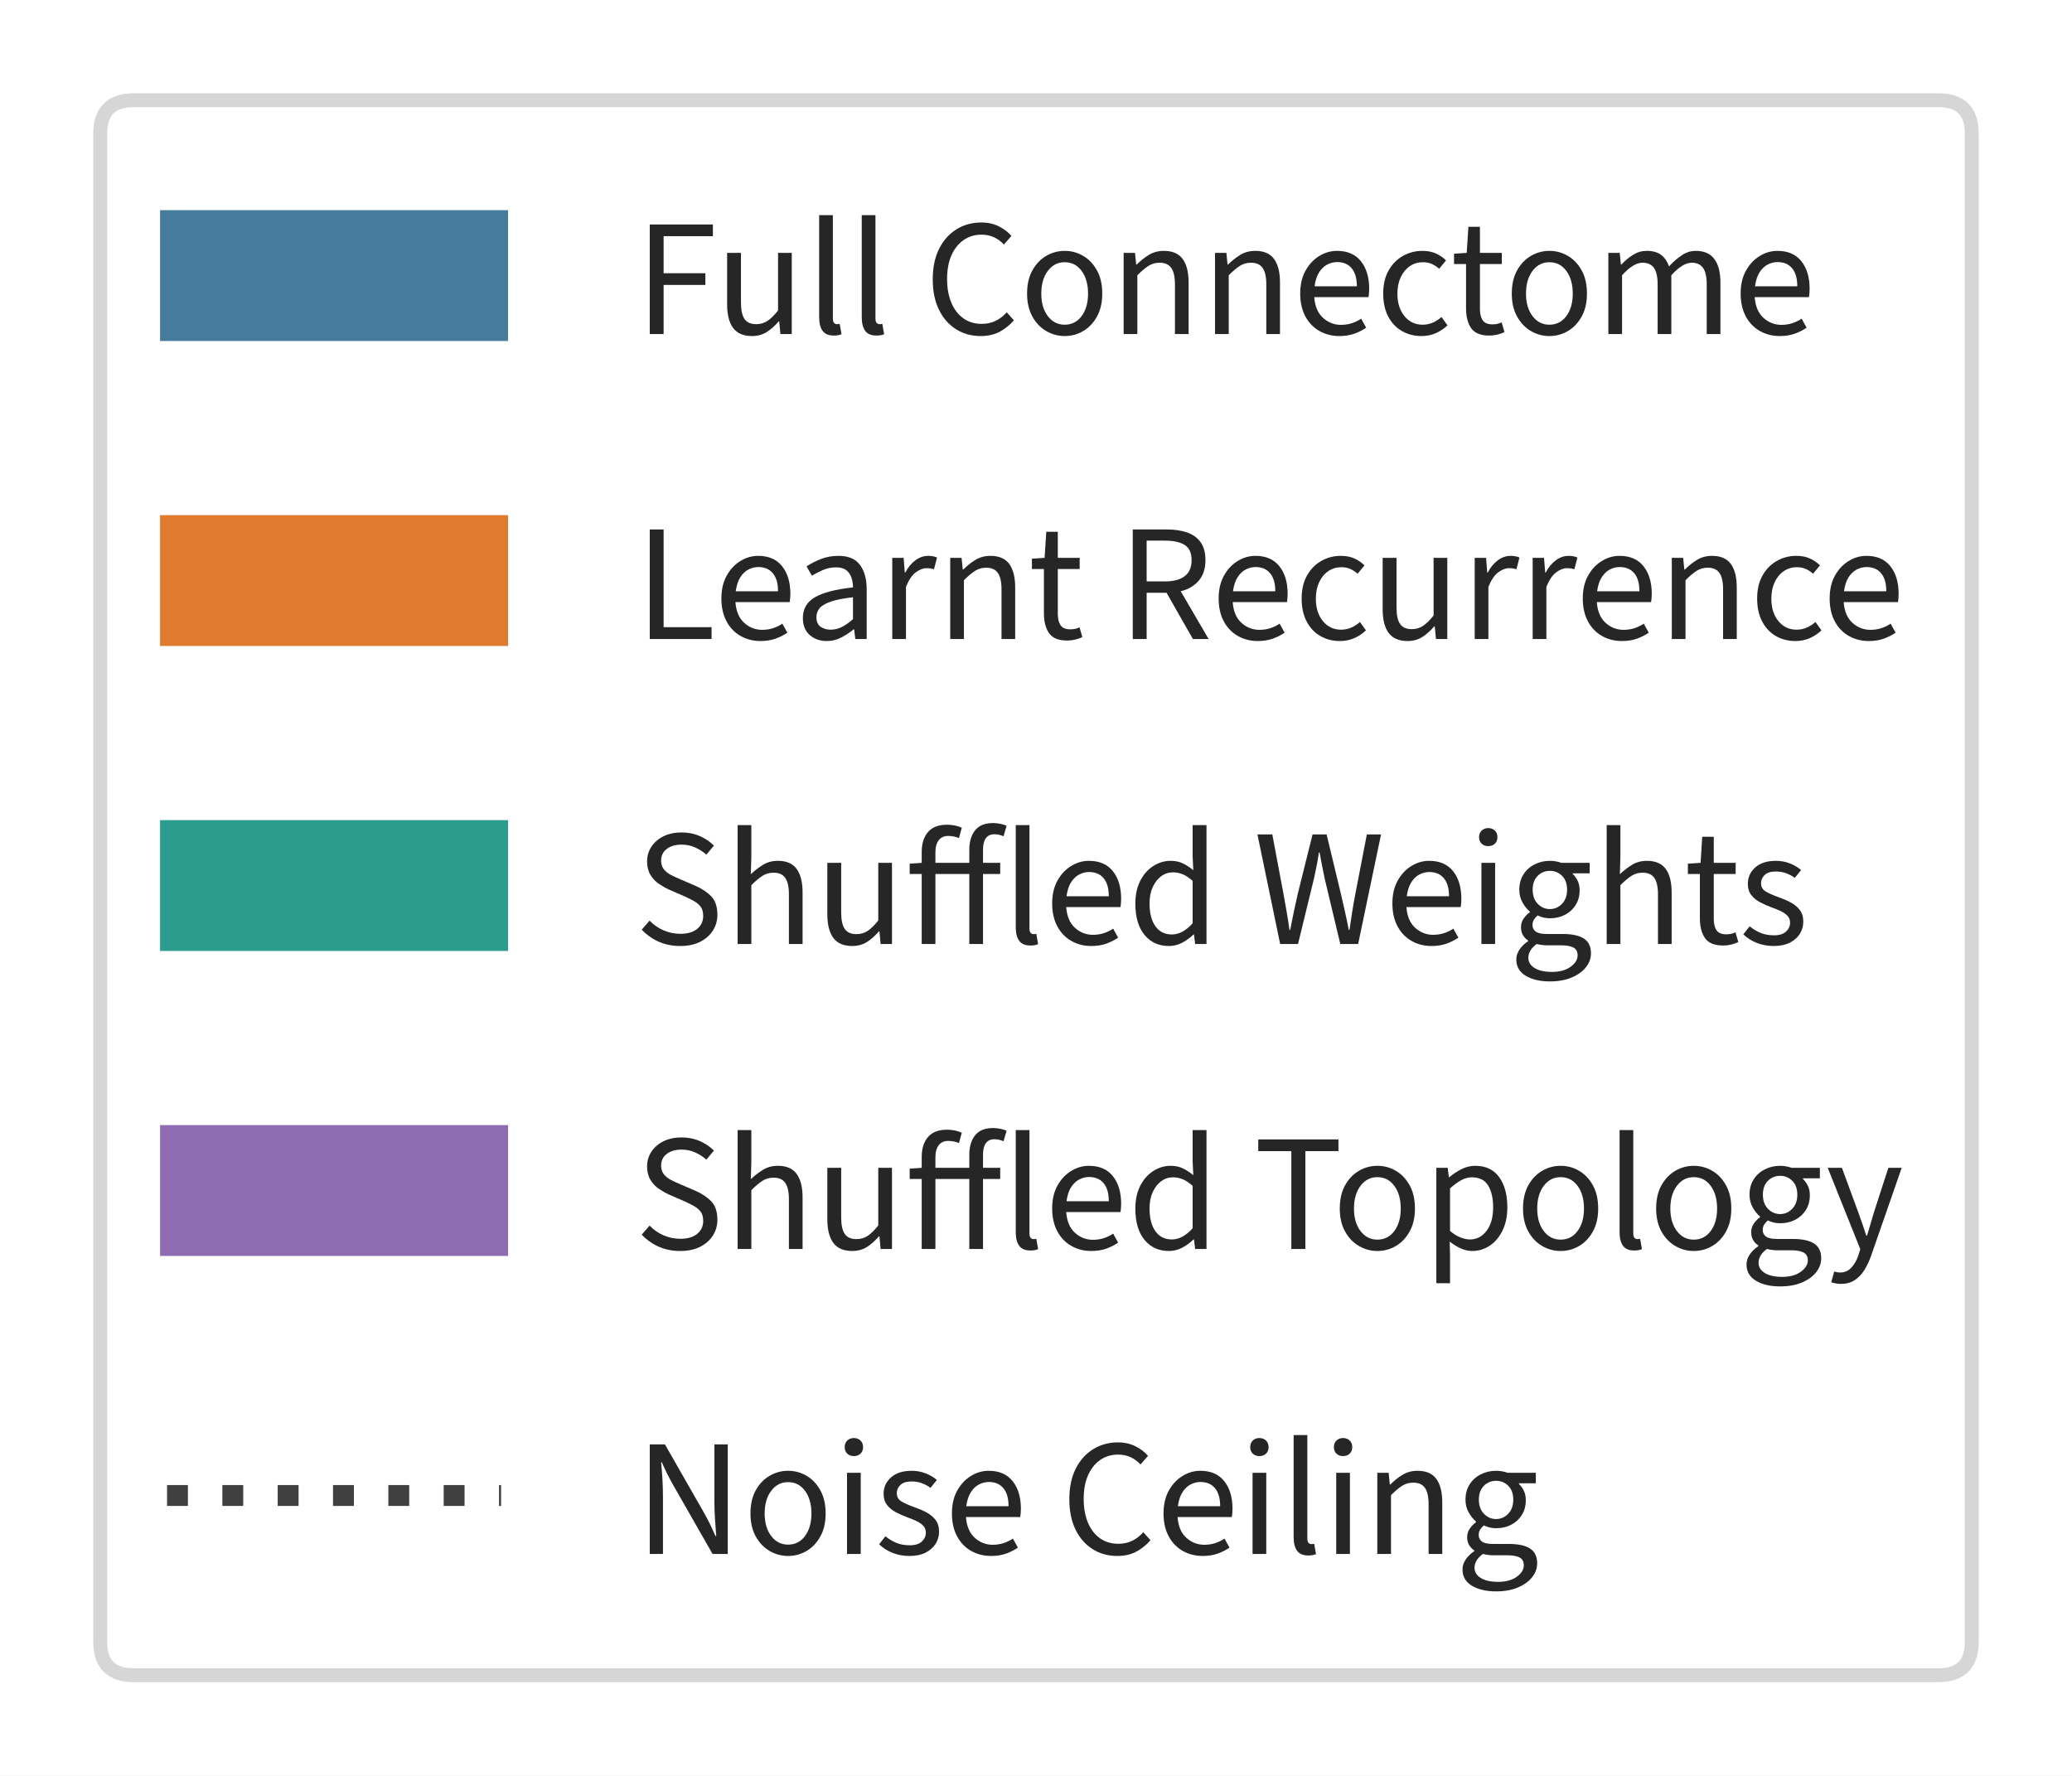
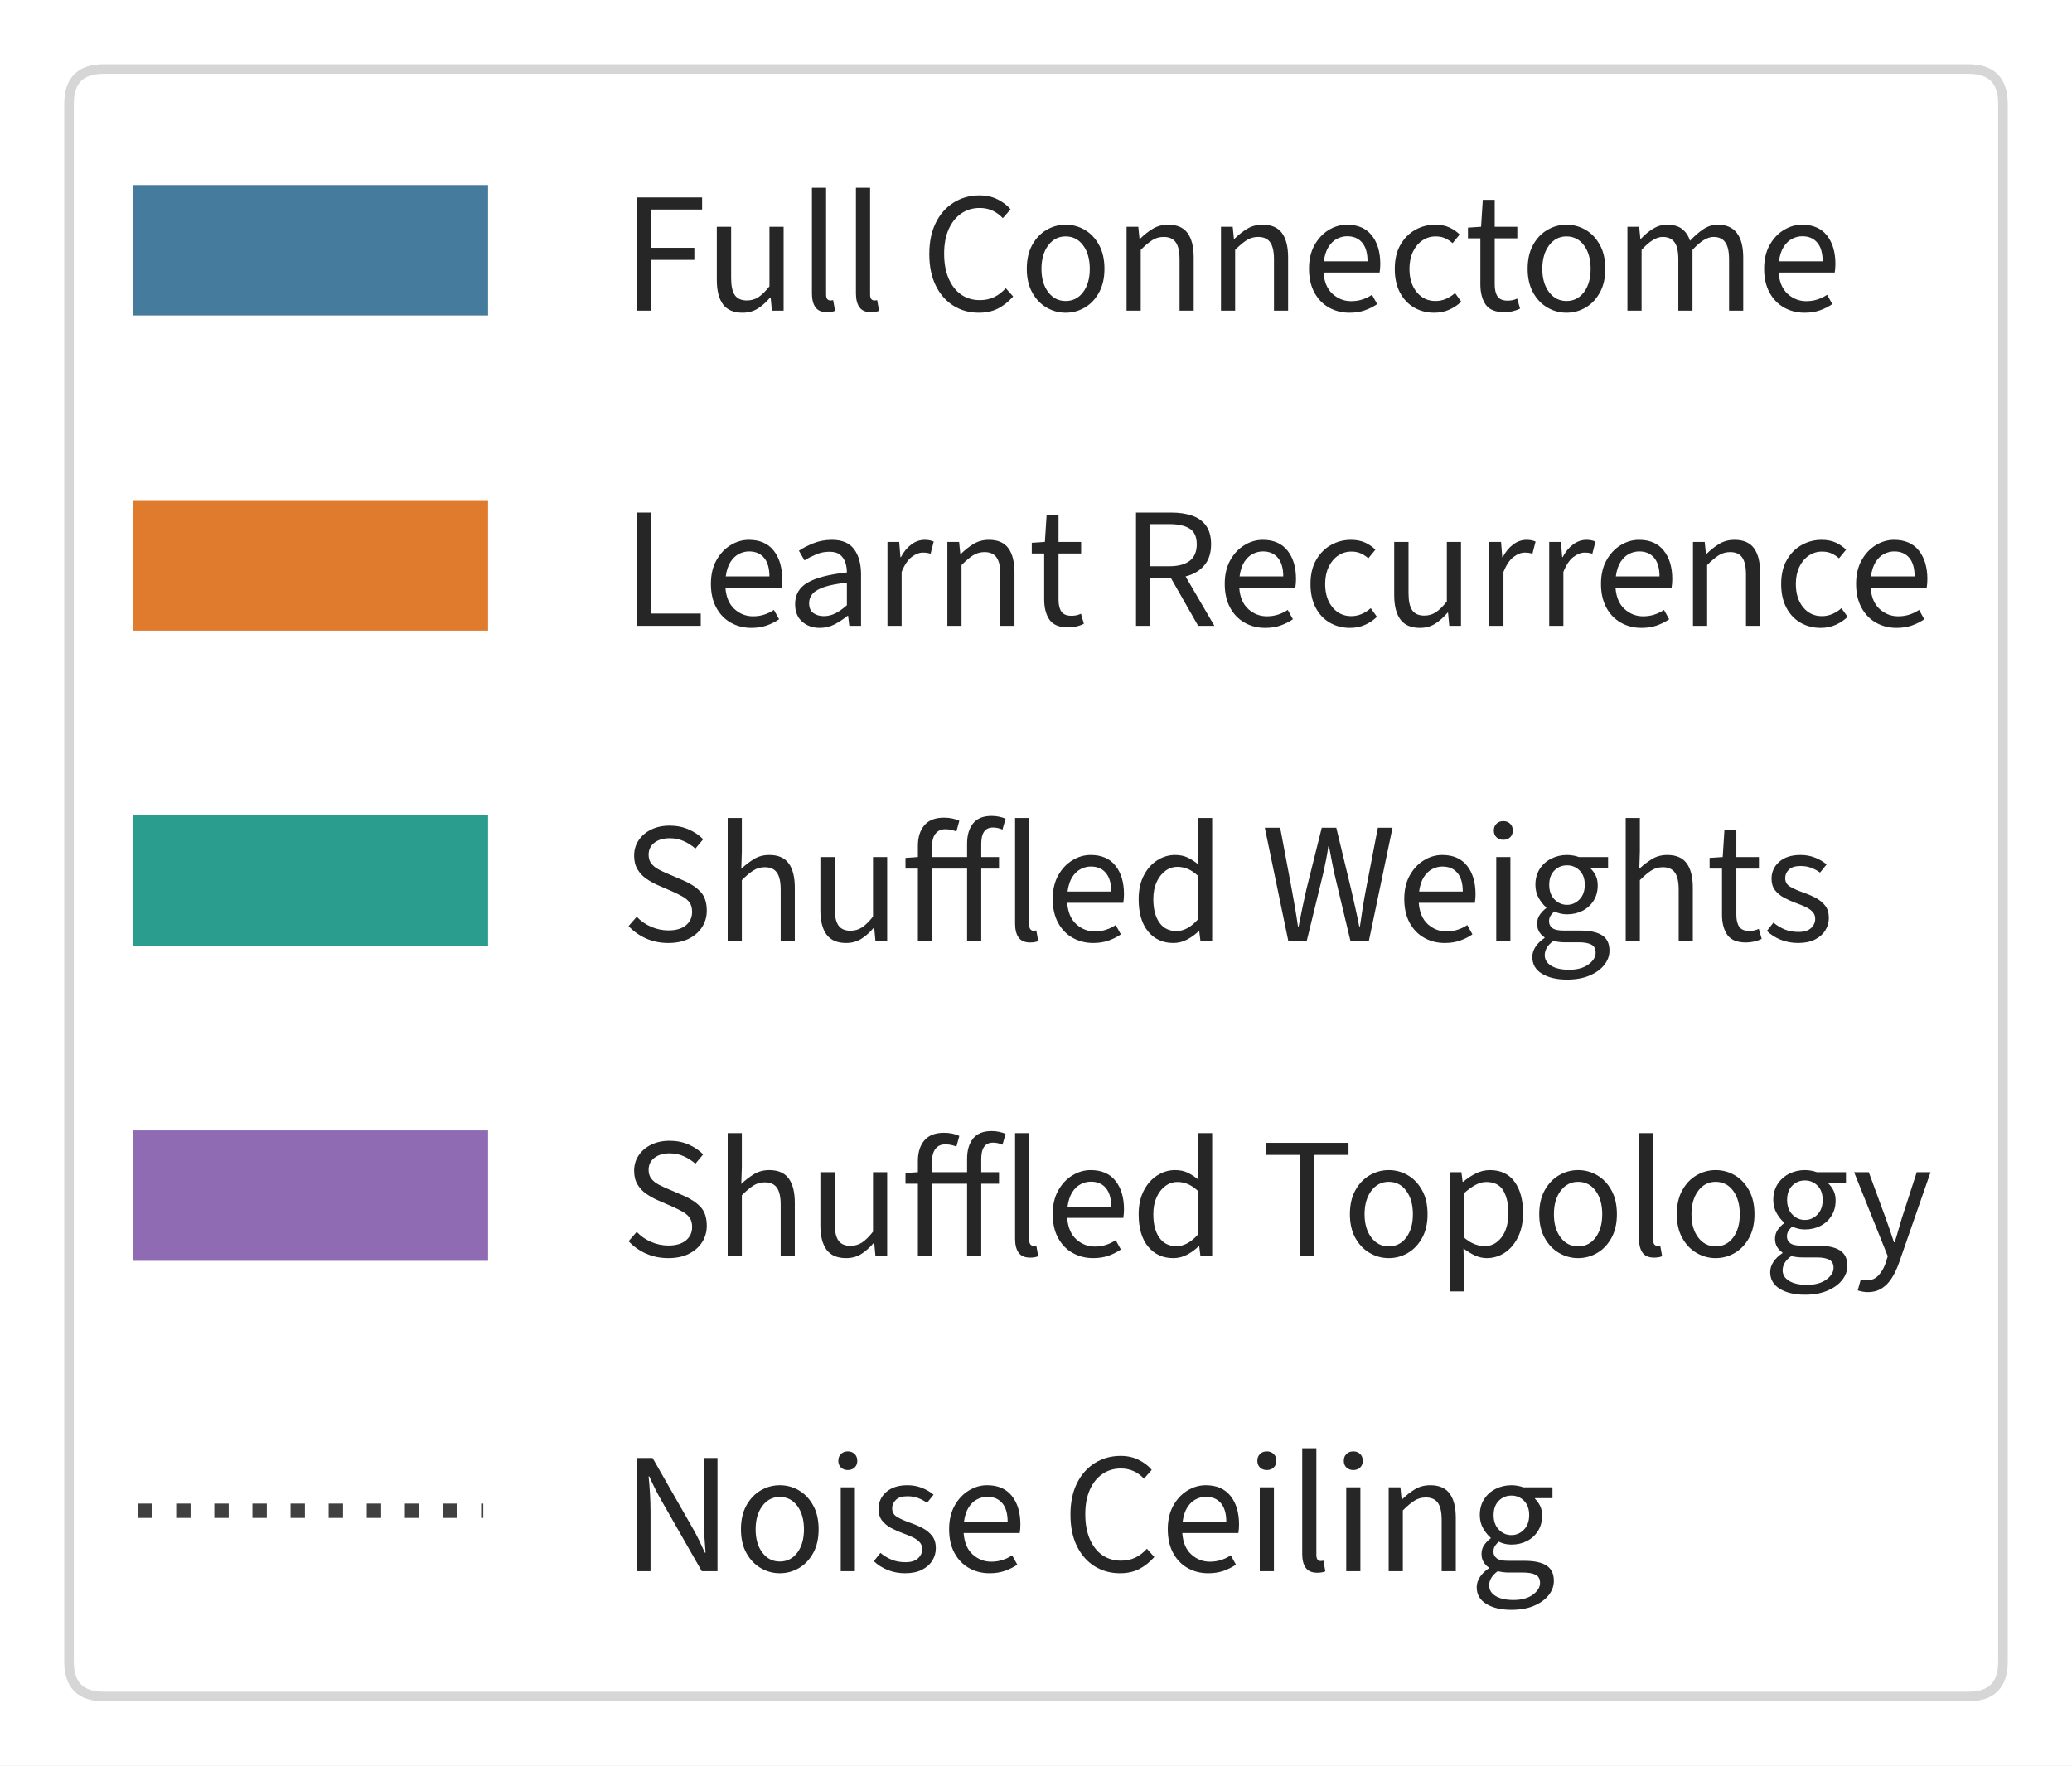
- <svg xmlns="http://www.w3.org/2000/svg" xmlns:xlink="http://www.w3.org/1999/xlink" width="148.858pt" height="127.56pt" viewBox="0 0 148.858 127.56" version="1.1">
+ <svg xmlns="http://www.w3.org/2000/svg" xmlns:xlink="http://www.w3.org/1999/xlink" width="216.087pt" height="184.14pt" viewBox="0 0 216.087 184.14" version="1.1">
  <defs>
    <style type="text/css">*{stroke-linejoin: round; stroke-linecap: butt}</style>
  </defs>
  <g id="figure_1">
    <g id="patch_1">
-       <path d="M 0 127.56  L 148.858 127.56  L 148.858 0  L 0 0  z " style="fill: #ffffff" />
+       <path d="M 0 184.14  L 216.087 184.14  L 216.087 -0  L 0 -0  z " style="fill: #ffffff" />
    </g>
    <g id="legend_1">
      <g id="patch_2">
-         <path d="M 9.6 120.36  L 139.258 120.36  Q 141.658 120.36 141.658 117.96  L 141.658 9.6  Q 141.658 7.2 139.258 7.2  L 9.6 7.2  Q 7.2 7.2 7.2 9.6  L 7.2 117.96  Q 7.2 120.36 9.6 120.36  z " style="fill: #ffffff; opacity: 0.8; stroke: #cccccc; stroke-linejoin: miter" />
+         <path d="M 10.8 176.94  L 205.287 176.94  Q 208.887 176.94 208.887 173.34  L 208.887 10.8  Q 208.887 7.2 205.287 7.2  L 10.8 7.2  Q 7.2 7.2 7.2 10.8  L 7.2 173.34  Q 7.2 176.94 10.8 176.94  z " style="fill: #ffffff; opacity: 0.8; stroke: #cccccc; stroke-linejoin: miter" />
      </g>
      <g id="patch_3">
-         <path d="M 12 24  L 36 24  L 36 15.6  L 12 15.6  z " style="fill: #457b9d; stroke: #457b9d; stroke-linejoin: miter" />
+         <path d="M 14.4 32.4  L 50.4 32.4  L 50.4 19.8  L 14.4 19.8  z " style="fill: #457b9d; stroke: #457b9d; stroke-linejoin: miter" />
      </g>
      <g id="text_1">
-         <g style="fill: #262626" transform="translate(45.6 24) scale(0.12 -0.12)">
+         <g style="fill: #262626" transform="translate(64.8 32.4) scale(0.18 -0.18)">
          <defs>
            <path id="SourceSans3-Regular-7" d="M 576 0  L 576 4198  L 2995 4198  L 2995 3750  L 1107 3750  L 1107 2330  L 2707 2330  L 2707 1882  L 1107 1882  L 1107 0  L 576 0  z " transform="scale(0.015625)" />
            <path id="SourceSans3-Regular-30" d="M 1434 -77  Q 941 -77 710 233  Q 480 544 480 1139  L 480 3110  L 1011 3110  L 1011 1210  Q 1011 774 1148 576  Q 1286 378 1594 378  Q 1837 378 2025 502  Q 2214 627 2432 902  L 2432 3110  L 2957 3110  L 2957 0  L 2522 0  L 2477 486  L 2458 486  Q 2240 230 1997 76  Q 1754 -77 1434 -77  z " transform="scale(0.015625)" />
            <path id="SourceSans3-Regular-27" d="M 1082 -58  Q 787 -58 656 124  Q 525 307 525 640  L 525 4557  L 1050 4557  L 1050 602  Q 1050 480 1094 429  Q 1139 378 1203 378  Q 1229 378 1251 381  Q 1274 384 1312 390  L 1382 -6  Q 1267 -58 1082 -58  z " transform="scale(0.015625)" />
            <path id="SourceSans3-Regular-1" transform="scale(0.015625)" />
            <path id="SourceSans3-Regular-4" d="M 2170 -77  Q 1645 -77 1229 182  Q 813 442 573 928  Q 333 1414 333 2099  Q 333 2778 576 3264  Q 819 3750 1241 4012  Q 1664 4275 2195 4275  Q 2573 4275 2870 4124  Q 3168 3974 3347 3757  L 3059 3430  Q 2893 3610 2678 3709  Q 2464 3808 2202 3808  Q 1811 3808 1513 3600  Q 1216 3392 1049 3014  Q 883 2637 883 2112  Q 883 1587 1046 1200  Q 1210 813 1507 601  Q 1805 390 2208 390  Q 2502 390 2736 502  Q 2970 614 3168 832  L 3443 525  Q 3187 237 2883 80  Q 2579 -77 2170 -77  z " transform="scale(0.015625)" />
            <path id="SourceSans3-Regular-2a" d="M 1734 -77  Q 1357 -77 1027 115  Q 698 307 496 672  Q 294 1037 294 1549  Q 294 2074 496 2438  Q 698 2803 1027 2995  Q 1357 3187 1734 3187  Q 2118 3187 2444 2995  Q 2771 2803 2972 2438  Q 3174 2074 3174 1549  Q 3174 1037 2972 672  Q 2771 307 2444 115  Q 2118 -77 1734 -77  z M 1734 358  Q 2138 358 2384 688  Q 2630 1018 2630 1549  Q 2630 2086 2384 2419  Q 2138 2752 1734 2752  Q 1338 2752 1088 2419  Q 838 2086 838 1549  Q 838 1018 1088 688  Q 1338 358 1734 358  z " transform="scale(0.015625)" />
            <path id="SourceSans3-Regular-29" d="M 525 0  L 525 3110  L 960 3110  L 1005 2662  L 1024 2662  Q 1248 2886 1497 3036  Q 1747 3187 2067 3187  Q 2560 3187 2787 2876  Q 3014 2566 3014 1971  L 3014 0  L 2490 0  L 2490 1901  Q 2490 2336 2349 2534  Q 2208 2733 1901 2733  Q 1664 2733 1475 2611  Q 1286 2490 1050 2253  L 1050 0  L 525 0  z " transform="scale(0.015625)" />
            <path id="SourceSans3-Regular-20" d="M 1702 2758  Q 1510 2758 1328 2665  Q 1146 2573 1014 2368  Q 883 2163 838 1830  L 2458 1830  Q 2458 2285 2259 2521  Q 2061 2758 1702 2758  z M 1786 -77  Q 1370 -77 1027 115  Q 685 307 486 675  Q 288 1043 288 1555  Q 288 2061 489 2425  Q 691 2790 1014 2988  Q 1338 3187 1696 3187  Q 2298 3187 2614 2790  Q 2931 2394 2931 1728  Q 2931 1645 2924 1568  Q 2918 1491 2906 1414  L 826 1414  Q 864 890 1161 621  Q 1459 352 1850 352  Q 2074 352 2269 416  Q 2464 480 2624 589  L 2816 243  Q 2611 102 2358 12  Q 2106 -77 1786 -77  z " transform="scale(0.015625)" />
            <path id="SourceSans3-Regular-1e" d="M 1760 -77  Q 1344 -77 1011 115  Q 678 307 486 672  Q 294 1037 294 1549  Q 294 2074 502 2438  Q 710 2803 1052 2995  Q 1395 3187 1792 3187  Q 2099 3187 2320 3084  Q 2541 2982 2701 2822  L 2438 2502  Q 2317 2611 2166 2681  Q 2016 2752 1811 2752  Q 1536 2752 1315 2601  Q 1094 2451 966 2179  Q 838 1907 838 1549  Q 838 1018 1107 688  Q 1376 358 1805 358  Q 2016 358 2201 441  Q 2387 525 2528 653  L 2758 333  Q 2566 147 2313 35  Q 2061 -77 1760 -77  z " transform="scale(0.015625)" />
            <path id="SourceSans3-Regular-2f" d="M 1504 -58  Q 1005 -58 809 227  Q 614 512 614 979  L 614 2682  L 154 2682  L 154 3078  L 640 3110  L 704 4109  L 1146 4109  L 1146 3110  L 1984 3110  L 1984 2682  L 1146 2682  L 1146 966  Q 1146 685 1251 528  Q 1357 371 1626 371  Q 1709 371 1798 387  Q 1888 403 1978 448  L 2086 77  Q 1965 13 1814 -22  Q 1664 -58 1504 -58  z " transform="scale(0.015625)" />
            <path id="SourceSans3-Regular-28" d="M 525 0  L 525 3110  L 960 3110  L 1005 2662  L 1024 2662  Q 1229 2886 1472 3036  Q 1715 3187 1990 3187  Q 2349 3187 2550 3030  Q 2752 2874 2848 2592  Q 3091 2854 3340 3020  Q 3590 3187 3872 3187  Q 4352 3187 4585 2876  Q 4819 2566 4819 1971  L 4819 0  L 4294 0  L 4294 1901  Q 4294 2336 4153 2534  Q 4013 2733 3718 2733  Q 3373 2733 2938 2253  L 2938 0  L 2413 0  L 2413 1901  Q 2413 2336 2272 2534  Q 2131 2733 1830 2733  Q 1485 2733 1050 2253  L 1050 0  L 525 0  z " transform="scale(0.015625)" />
          </defs>
          <use xlink:href="#SourceSans3-Regular-7" />
          <use xlink:href="#SourceSans3-Regular-30" transform="translate(47.8125 0)" />
          <use xlink:href="#SourceSans3-Regular-27" transform="translate(102.2188 0)" />
          <use xlink:href="#SourceSans3-Regular-27" transform="translate(127.7188 0)" />
          <use xlink:href="#SourceSans3-Regular-1" transform="translate(153.2188 0)" />
          <use xlink:href="#SourceSans3-Regular-4" transform="translate(173.2188 0)" />
          <use xlink:href="#SourceSans3-Regular-2a" transform="translate(230.3125 0)" />
          <use xlink:href="#SourceSans3-Regular-29" transform="translate(284.5156 0)" />
          <use xlink:href="#SourceSans3-Regular-29" transform="translate(339.2188 0)" />
          <use xlink:href="#SourceSans3-Regular-20" transform="translate(393.9219 0)" />
          <use xlink:href="#SourceSans3-Regular-1e" transform="translate(443.5156 0)" />
          <use xlink:href="#SourceSans3-Regular-2f" transform="translate(488.1094 0)" />
          <use xlink:href="#SourceSans3-Regular-2a" transform="translate(520.5 0)" />
          <use xlink:href="#SourceSans3-Regular-28" transform="translate(574.7031 0)" />
          <use xlink:href="#SourceSans3-Regular-20" transform="translate(657.6094 0)" />
        </g>
      </g>
      <g id="patch_4">
-         <path d="M 12 45.912  L 36 45.912  L 36 37.512  L 12 37.512  z " style="fill: #e07b2e; stroke: #e07b2e; stroke-linejoin: miter" />
+         <path d="M 14.4 65.268  L 50.4 65.268  L 50.4 52.668  L 14.4 52.668  z " style="fill: #e07b2e; stroke: #e07b2e; stroke-linejoin: miter" />
      </g>
      <g id="text_2">
-         <g style="fill: #262626" transform="translate(45.6 45.912) scale(0.12 -0.12)">
+         <g style="fill: #262626" transform="translate(64.8 65.268) scale(0.18 -0.18)">
          <defs>
            <path id="SourceSans3-Regular-d" d="M 576 0  L 576 4198  L 1107 4198  L 1107 454  L 2944 454  L 2944 0  L 576 0  z " transform="scale(0.015625)" />
            <path id="SourceSans3-Regular-1c" d="M 1242 -77  Q 851 -77 588 153  Q 326 384 326 806  Q 326 1331 787 1600  Q 1248 1869 2246 1978  Q 2246 2176 2188 2349  Q 2131 2522 1993 2634  Q 1856 2746 1600 2746  Q 1331 2746 1094 2643  Q 858 2541 672 2426  L 467 2784  Q 685 2931 1001 3059  Q 1318 3187 1690 3187  Q 2259 3187 2515 2838  Q 2771 2490 2771 1907  L 2771 0  L 2336 0  L 2291 371  L 2272 371  Q 2042 186 1789 54  Q 1536 -77 1242 -77  z M 1389 358  Q 1613 358 1817 460  Q 2022 563 2246 762  L 2246 1600  Q 1722 1542 1414 1440  Q 1107 1338 976 1190  Q 845 1043 845 838  Q 845 582 1005 470  Q 1165 358 1389 358  z " transform="scale(0.015625)" />
            <path id="SourceSans3-Regular-2d" d="M 525 0  L 525 3110  L 960 3110  L 1005 2547  L 1024 2547  Q 1178 2842 1408 3014  Q 1638 3187 1907 3187  Q 2093 3187 2240 3123  L 2125 2675  Q 2054 2694 1993 2704  Q 1933 2714 1837 2714  Q 1638 2714 1424 2554  Q 1210 2394 1050 1997  L 1050 0  L 525 0  z " transform="scale(0.015625)" />
            <path id="SourceSans3-Regular-13" d="M 576 0  L 576 4198  L 1888 4198  Q 2317 4198 2649 4086  Q 2982 3974 3171 3715  Q 3360 3456 3360 3021  Q 3360 2534 3104 2236  Q 2848 1939 2413 1830  L 3482 0  L 2880 0  L 1869 1773  L 1107 1773  L 1107 0  L 576 0  z M 1107 2208  L 1811 2208  Q 2304 2208 2566 2409  Q 2829 2611 2829 3021  Q 2829 3437 2566 3603  Q 2304 3770 1811 3770  L 1107 3770  L 1107 2208  z " transform="scale(0.015625)" />
          </defs>
          <use xlink:href="#SourceSans3-Regular-d" />
          <use xlink:href="#SourceSans3-Regular-20" transform="translate(47.39062 0)" />
          <use xlink:href="#SourceSans3-Regular-1c" transform="translate(95.57812 0)" />
          <use xlink:href="#SourceSans3-Regular-2d" transform="translate(145.9844 0)" />
          <use xlink:href="#SourceSans3-Regular-29" transform="translate(180.6875 0)" />
          <use xlink:href="#SourceSans3-Regular-2f" transform="translate(235.3906 0)" />
          <use xlink:href="#SourceSans3-Regular-1" transform="translate(269.1875 0)" />
          <use xlink:href="#SourceSans3-Regular-13" transform="translate(289.1875 0)" />
          <use xlink:href="#SourceSans3-Regular-20" transform="translate(345.0938 0)" />
          <use xlink:href="#SourceSans3-Regular-1e" transform="translate(394.6875 0)" />
          <use xlink:href="#SourceSans3-Regular-30" transform="translate(440.2812 0)" />
          <use xlink:href="#SourceSans3-Regular-2d" transform="translate(494.6875 0)" />
          <use xlink:href="#SourceSans3-Regular-2d" transform="translate(529.3906 0)" />
          <use xlink:href="#SourceSans3-Regular-20" transform="translate(563.0938 0)" />
          <use xlink:href="#SourceSans3-Regular-29" transform="translate(612.6875 0)" />
          <use xlink:href="#SourceSans3-Regular-1e" transform="translate(667.3906 0)" />
          <use xlink:href="#SourceSans3-Regular-20" transform="translate(710.8906 0)" />
        </g>
      </g>
      <g id="patch_5">
-         <path d="M 12 67.824  L 36 67.824  L 36 59.424  L 12 59.424  z " style="fill: #2a9d8f; stroke: #2a9d8f; stroke-linejoin: miter" />
+         <path d="M 14.4 98.136  L 50.4 98.136  L 50.4 85.536  L 14.4 85.536  z " style="fill: #2a9d8f; stroke: #2a9d8f; stroke-linejoin: miter" />
      </g>
      <g id="text_3">
-         <g style="fill: #262626" transform="translate(45.6 67.824) scale(0.12 -0.12)">
+         <g style="fill: #262626" transform="translate(64.8 98.136) scale(0.18 -0.18)">
          <defs>
            <path id="SourceSans3-Regular-14" d="M 1741 -77  Q 1293 -77 918 89  Q 544 256 269 550  L 570 896  Q 794 659 1104 524  Q 1414 390 1747 390  Q 2163 390 2393 579  Q 2624 768 2624 1075  Q 2624 1293 2531 1421  Q 2438 1549 2281 1638  Q 2125 1728 1926 1818  L 1325 2080  Q 1126 2170 928 2304  Q 730 2438 602 2649  Q 474 2861 474 3162  Q 474 3482 643 3734  Q 813 3987 1110 4131  Q 1408 4275 1792 4275  Q 2176 4275 2496 4134  Q 2816 3994 3034 3770  L 2746 3424  Q 2547 3597 2310 3702  Q 2074 3808 1792 3808  Q 1440 3808 1225 3641  Q 1011 3475 1011 3194  Q 1011 2995 1116 2864  Q 1222 2733 1382 2649  Q 1542 2566 1709 2496  L 2304 2240  Q 2682 2080 2925 1833  Q 3168 1587 3168 1120  Q 3168 787 2995 515  Q 2822 243 2505 83  Q 2189 -77 1741 -77  z " transform="scale(0.015625)" />
            <path id="SourceSans3-Regular-23" d="M 525 0  L 525 4557  L 1050 4557  L 1050 3315  L 1030 2675  Q 1254 2886 1500 3036  Q 1747 3187 2067 3187  Q 2560 3187 2787 2876  Q 3014 2566 3014 1971  L 3014 0  L 2490 0  L 2490 1901  Q 2490 2336 2349 2534  Q 2208 2733 1901 2733  Q 1664 2733 1475 2611  Q 1286 2490 1050 2253  L 1050 0  L 525 0  z " transform="scale(0.015625)" />
            <path id="SourceSans3-Regular-2af" d="M 2438 0  L 2438 2682  L 1139 2682  L 1139 0  L 614 0  L 614 2682  L 154 2682  L 154 3078  L 614 3110  L 614 3520  Q 614 4006 854 4288  Q 1094 4570 1581 4570  Q 1901 4570 2150 4454  L 2042 4058  Q 1850 4141 1626 4141  Q 1395 4141 1267 3977  Q 1139 3814 1139 3507  L 1139 3110  L 2438 3110  L 2438 3603  Q 2438 4077 2659 4355  Q 2880 4634 3347 4634  Q 3494 4634 3628 4605  Q 3763 4576 3866 4531  L 3750 4128  Q 3578 4205 3398 4205  Q 2963 4205 2963 3603  L 2963 3110  L 3622 3110  L 3622 2682  L 2963 2682  L 2963 0  L 2438 0  z " transform="scale(0.015625)" />
            <path id="SourceSans3-Regular-1f" d="M 1587 -77  Q 1005 -77 653 348  Q 301 774 301 1549  Q 301 2054 489 2422  Q 678 2790 988 2988  Q 1299 3187 1651 3187  Q 1920 3187 2118 3091  Q 2317 2995 2522 2829  L 2496 3360  L 2496 4557  L 3027 4557  L 3027 0  L 2592 0  L 2547 365  L 2528 365  Q 2349 186 2105 54  Q 1862 -77 1587 -77  z M 1702 365  Q 2112 365 2496 794  L 2496 2419  Q 2298 2598 2115 2672  Q 1933 2746 1741 2746  Q 1491 2746 1289 2595  Q 1088 2445 966 2179  Q 845 1914 845 1555  Q 845 998 1069 681  Q 1293 365 1702 365  z " transform="scale(0.015625)" />
            <path id="SourceSans3-Regular-18" d="M 1018 0  L 147 4198  L 717 4198  L 1146 1914  Q 1210 1574 1267 1235  Q 1325 896 1376 538  L 1402 538  Q 1472 896 1542 1238  Q 1613 1581 1690 1914  L 2259 4198  L 2797 4198  L 3347 1914  Q 3424 1581 3501 1238  Q 3578 896 3648 538  L 3674 538  Q 3725 896 3779 1238  Q 3834 1581 3898 1914  L 4339 4198  L 4883 4198  L 4006 0  L 3322 0  L 2720 2522  Q 2669 2765 2624 2998  Q 2579 3232 2528 3507  L 2502 3507  Q 2464 3232 2416 2998  Q 2368 2765 2317 2522  L 1702 0  L 1018 0  z " transform="scale(0.015625)" />
            <path id="SourceSans3-Regular-24" d="M 525 0  L 525 3110  L 1050 3110  L 1050 0  L 525 0  z M 787 3750  Q 633 3750 534 3843  Q 435 3936 435 4096  Q 435 4250 534 4346  Q 633 4442 787 4442  Q 941 4442 1040 4346  Q 1139 4250 1139 4096  Q 1139 3936 1040 3843  Q 941 3750 787 3750  z " transform="scale(0.015625)" />
            <path id="SourceSans3-Regular-22" d="M 1574 -1434  Q 1005 -1434 646 -1216  Q 288 -998 288 -595  Q 288 -397 409 -214  Q 531 -32 742 109  L 742 134  Q 627 205 547 333  Q 467 461 467 640  Q 467 838 576 985  Q 685 1133 806 1216  L 806 1242  Q 653 1370 528 1587  Q 403 1805 403 2080  Q 403 2419 563 2668  Q 723 2918 992 3052  Q 1261 3187 1574 3187  Q 1702 3187 1817 3164  Q 1933 3142 2016 3110  L 3098 3110  L 3098 2707  L 2451 2707  L 2451 2682  Q 2560 2579 2637 2425  Q 2714 2272 2714 2061  Q 2714 1734 2560 1491  Q 2406 1248 2150 1117  Q 1894 986 1574 986  Q 1325 986 1107 1094  Q 1024 1024 966 937  Q 909 851 909 723  Q 909 576 1027 480  Q 1146 384 1459 384  L 2061 384  Q 2605 384 2877 208  Q 3149 32 3149 -358  Q 3149 -646 2957 -889  Q 2765 -1133 2413 -1283  Q 2061 -1434 1574 -1434  z M 1574 1338  Q 1843 1338 2038 1539  Q 2234 1741 2234 2080  Q 2234 2419 2042 2611  Q 1850 2803 1574 2803  Q 1299 2803 1107 2611  Q 915 2419 915 2080  Q 915 1741 1110 1539  Q 1306 1338 1574 1338  z M 1651 -1069  Q 2099 -1069 2368 -873  Q 2637 -678 2637 -435  Q 2637 -218 2473 -134  Q 2310 -51 2010 -51  L 1472 -51  Q 1382 -51 1276 -38  Q 1171 -26 1069 0  Q 902 -122 825 -256  Q 749 -390 749 -525  Q 749 -774 989 -921  Q 1229 -1069 1651 -1069  z " transform="scale(0.015625)" />
            <path id="SourceSans3-Regular-2e" d="M 1338 -77  Q 998 -77 697 41  Q 397 160 179 371  L 422 678  Q 627 512 848 422  Q 1069 333 1357 333  Q 1664 333 1817 477  Q 1971 621 1971 819  Q 1971 979 1868 1084  Q 1766 1190 1606 1264  Q 1446 1338 1267 1402  Q 1037 1485 825 1597  Q 614 1709 483 1878  Q 352 2048 352 2304  Q 352 2682 637 2934  Q 922 3187 1427 3187  Q 1715 3187 1964 3088  Q 2214 2989 2394 2835  L 2150 2534  Q 1990 2650 1814 2714  Q 1638 2778 1427 2778  Q 1133 2778 995 2643  Q 858 2509 858 2330  Q 858 2118 1043 2009  Q 1229 1901 1517 1798  Q 1760 1715 1981 1600  Q 2202 1485 2339 1309  Q 2477 1133 2477 851  Q 2477 602 2345 390  Q 2214 179 1961 51  Q 1709 -77 1338 -77  z " transform="scale(0.015625)" />
          </defs>
          <use xlink:href="#SourceSans3-Regular-14" />
          <use xlink:href="#SourceSans3-Regular-23" transform="translate(53.40625 0)" />
          <use xlink:href="#SourceSans3-Regular-30" transform="translate(107.8125 0)" />
          <use xlink:href="#SourceSans3-Regular-2af" transform="translate(162.2188 0)" />
          <use xlink:href="#SourceSans3-Regular-27" transform="translate(219.9219 0)" />
          <use xlink:href="#SourceSans3-Regular-20" transform="translate(245.4219 0)" />
          <use xlink:href="#SourceSans3-Regular-1f" transform="translate(295.0156 0)" />
          <use xlink:href="#SourceSans3-Regular-1" transform="translate(350.5156 0)" />
          <use xlink:href="#SourceSans3-Regular-18" transform="translate(370.5156 0)" />
          <use xlink:href="#SourceSans3-Regular-20" transform="translate(449.1094 0)" />
          <use xlink:href="#SourceSans3-Regular-24" transform="translate(498.7031 0)" />
          <use xlink:href="#SourceSans3-Regular-22" transform="translate(523.2969 0)" />
          <use xlink:href="#SourceSans3-Regular-23" transform="translate(573.7031 0)" />
          <use xlink:href="#SourceSans3-Regular-2f" transform="translate(628.1094 0)" />
          <use xlink:href="#SourceSans3-Regular-2e" transform="translate(660.9062 0)" />
        </g>
      </g>
      <g id="patch_6">
-         <path d="M 12 89.736  L 36 89.736  L 36 81.336  L 12 81.336  z " style="fill: #8e6bb3; stroke: #8e6bb3; stroke-linejoin: miter" />
+         <path d="M 14.4 131.004  L 50.4 131.004  L 50.4 118.404  L 14.4 118.404  z " style="fill: #8e6bb3; stroke: #8e6bb3; stroke-linejoin: miter" />
      </g>
      <g id="text_4">
-         <g style="fill: #262626" transform="translate(45.6 89.736) scale(0.12 -0.12)">
+         <g style="fill: #262626" transform="translate(64.8 131.004) scale(0.18 -0.18)">
          <defs>
            <path id="SourceSans3-Regular-15" d="M 1446 0  L 1446 3750  L 179 3750  L 179 4198  L 3251 4198  L 3251 3750  L 1984 3750  L 1984 0  L 1446 0  z " transform="scale(0.015625)" />
            <path id="SourceSans3-Regular-2b" d="M 525 -1312  L 525 3110  L 960 3110  L 1005 2752  L 1024 2752  Q 1235 2931 1488 3059  Q 1741 3187 2016 3187  Q 2618 3187 2931 2755  Q 3245 2323 3245 1600  Q 3245 1075 3056 697  Q 2867 320 2563 121  Q 2259 -77 1901 -77  Q 1683 -77 1468 19  Q 1254 115 1037 282  L 1050 -262  L 1050 -1312  L 525 -1312  z M 1811 365  Q 2195 365 2448 694  Q 2701 1024 2701 1600  Q 2701 2112 2512 2429  Q 2323 2746 1882 2746  Q 1683 2746 1481 2637  Q 1280 2528 1050 2323  L 1050 691  Q 1261 512 1459 438  Q 1658 365 1811 365  z " transform="scale(0.015625)" />
            <path id="SourceSans3-Regular-34" d="M 576 -1338  Q 474 -1338 381 -1318  Q 288 -1299 211 -1274  L 326 -864  Q 442 -902 550 -902  Q 813 -902 985 -713  Q 1158 -525 1254 -237  L 1325 -6  L 77 3110  L 621 3110  L 1254 1389  Q 1325 1190 1405 960  Q 1485 730 1555 512  L 1581 512  Q 1651 723 1715 953  Q 1779 1184 1843 1389  L 2400 3110  L 2912 3110  L 1741 -256  Q 1632 -563 1481 -806  Q 1331 -1050 1110 -1194  Q 890 -1338 576 -1338  z " transform="scale(0.015625)" />
          </defs>
          <use xlink:href="#SourceSans3-Regular-14" />
          <use xlink:href="#SourceSans3-Regular-23" transform="translate(53.40625 0)" />
          <use xlink:href="#SourceSans3-Regular-30" transform="translate(107.8125 0)" />
          <use xlink:href="#SourceSans3-Regular-2af" transform="translate(162.2188 0)" />
          <use xlink:href="#SourceSans3-Regular-27" transform="translate(219.9219 0)" />
          <use xlink:href="#SourceSans3-Regular-20" transform="translate(245.4219 0)" />
          <use xlink:href="#SourceSans3-Regular-1f" transform="translate(295.0156 0)" />
          <use xlink:href="#SourceSans3-Regular-1" transform="translate(350.5156 0)" />
          <use xlink:href="#SourceSans3-Regular-15" transform="translate(370.5156 0)" />
          <use xlink:href="#SourceSans3-Regular-2a" transform="translate(417.5156 0)" />
          <use xlink:href="#SourceSans3-Regular-2b" transform="translate(471.7188 0)" />
          <use xlink:href="#SourceSans3-Regular-2a" transform="translate(527.2188 0)" />
          <use xlink:href="#SourceSans3-Regular-27" transform="translate(581.4219 0)" />
          <use xlink:href="#SourceSans3-Regular-2a" transform="translate(606.9219 0)" />
          <use xlink:href="#SourceSans3-Regular-22" transform="translate(661.125 0)" />
          <use xlink:href="#SourceSans3-Regular-34" transform="translate(713.0312 0)" />
        </g>
      </g>
      <g id="line2d_1">
-         <path d="M 12 107.448  L 24 107.448  L 36 107.448  " style="fill: none; stroke-dasharray: 1.5,2.475; stroke-dashoffset: 0; stroke: #404040; stroke-width: 1.5" />
+         <path d="M 14.4 157.572  L 32.4 157.572  L 50.4 157.572  " style="fill: none; stroke-dasharray: 1.5,2.475; stroke-dashoffset: 0; stroke: #404040; stroke-width: 1.5" />
      </g>
      <g id="text_5">
-         <g style="fill: #262626" transform="translate(45.6 111.648) scale(0.12 -0.12)">
+         <g style="fill: #262626" transform="translate(64.8 163.872) scale(0.18 -0.18)">
          <defs>
            <path id="SourceSans3-Regular-f" d="M 576 0  L 576 4198  L 1158 4198  L 2650 1587  Q 2771 1376 2883 1145  Q 2995 915 3098 685  L 3123 685  Q 3098 1011 3075 1350  Q 3053 1690 3053 2016  L 3053 4198  L 3565 4198  L 3565 0  L 2982 0  L 1491 2611  Q 1370 2822 1254 3052  Q 1139 3283 1037 3514  L 1011 3514  Q 1043 3200 1062 2867  Q 1082 2534 1082 2195  L 1082 0  L 576 0  z " transform="scale(0.015625)" />
          </defs>
          <use xlink:href="#SourceSans3-Regular-f" />
          <use xlink:href="#SourceSans3-Regular-2a" transform="translate(64.70312 0)" />
          <use xlink:href="#SourceSans3-Regular-24" transform="translate(118.9062 0)" />
          <use xlink:href="#SourceSans3-Regular-2e" transform="translate(143.5 0)" />
          <use xlink:href="#SourceSans3-Regular-20" transform="translate(185.4062 0)" />
          <use xlink:href="#SourceSans3-Regular-1" transform="translate(235 0)" />
          <use xlink:href="#SourceSans3-Regular-4" transform="translate(255 0)" />
          <use xlink:href="#SourceSans3-Regular-20" transform="translate(312.0938 0)" />
          <use xlink:href="#SourceSans3-Regular-24" transform="translate(361.6875 0)" />
          <use xlink:href="#SourceSans3-Regular-27" transform="translate(386.2812 0)" />
          <use xlink:href="#SourceSans3-Regular-24" transform="translate(411.7812 0)" />
          <use xlink:href="#SourceSans3-Regular-29" transform="translate(436.375 0)" />
          <use xlink:href="#SourceSans3-Regular-22" transform="translate(491.0781 0)" />
        </g>
      </g>
    </g>
  </g>
</svg>
